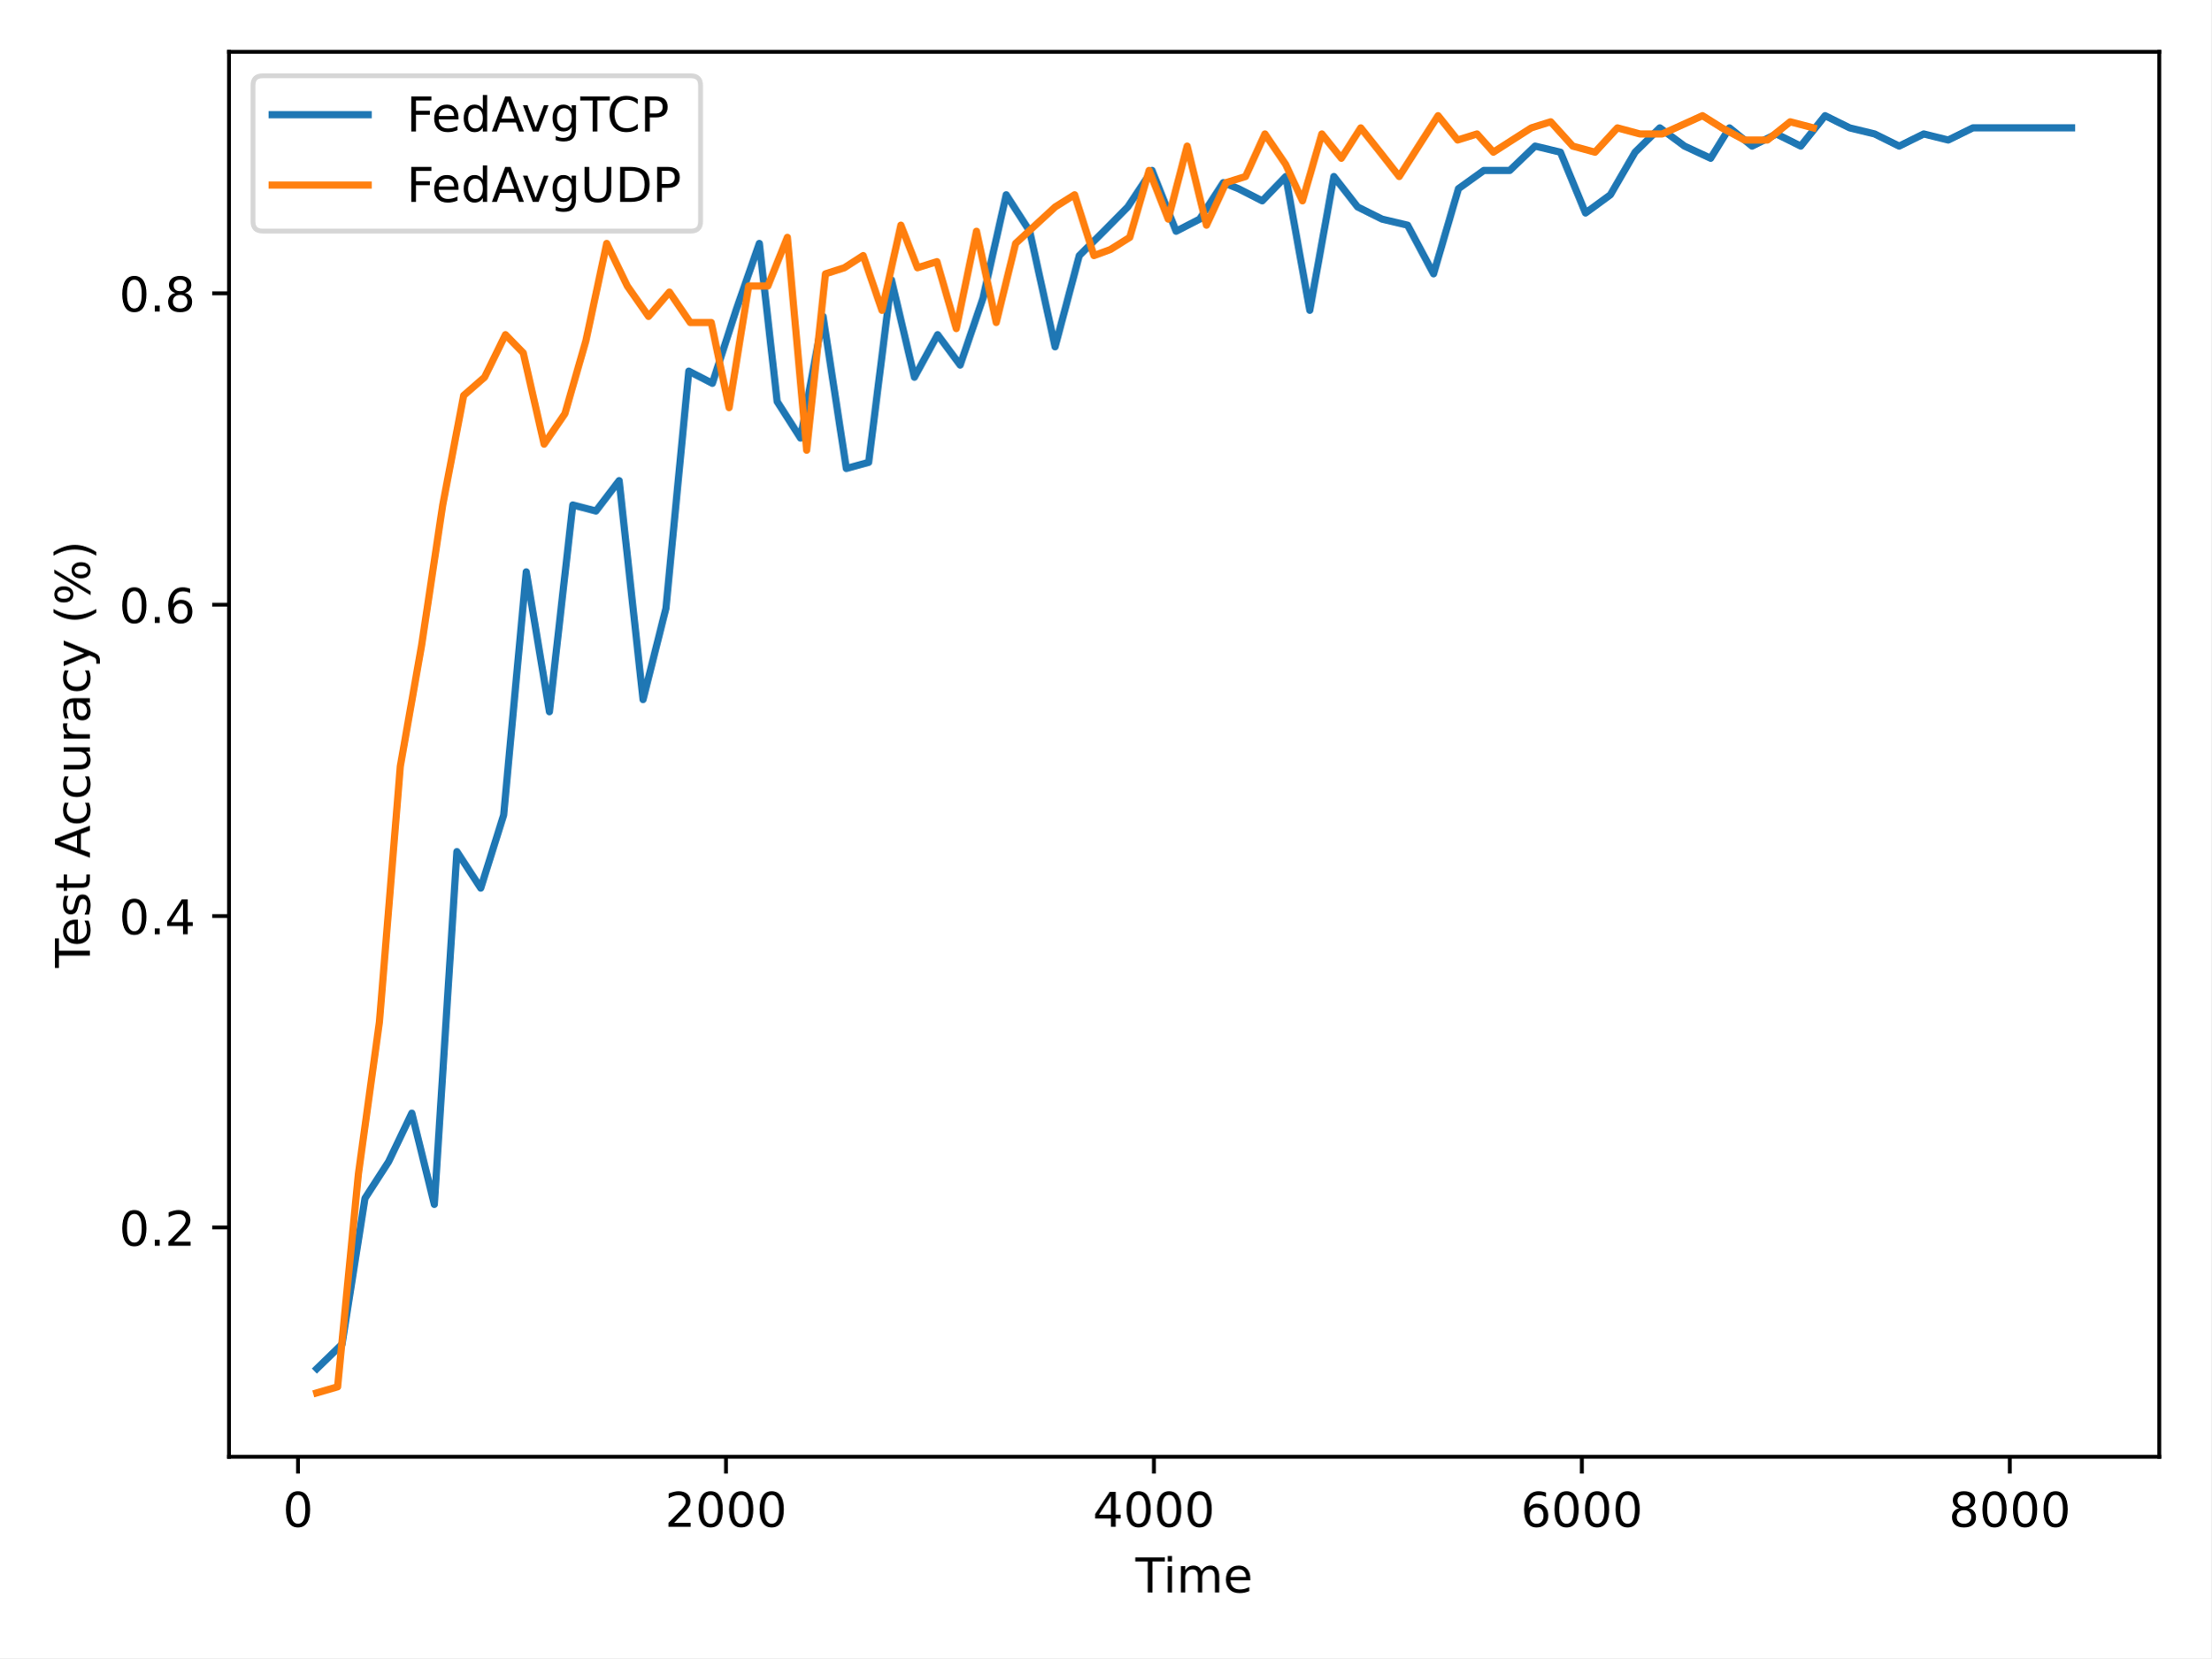
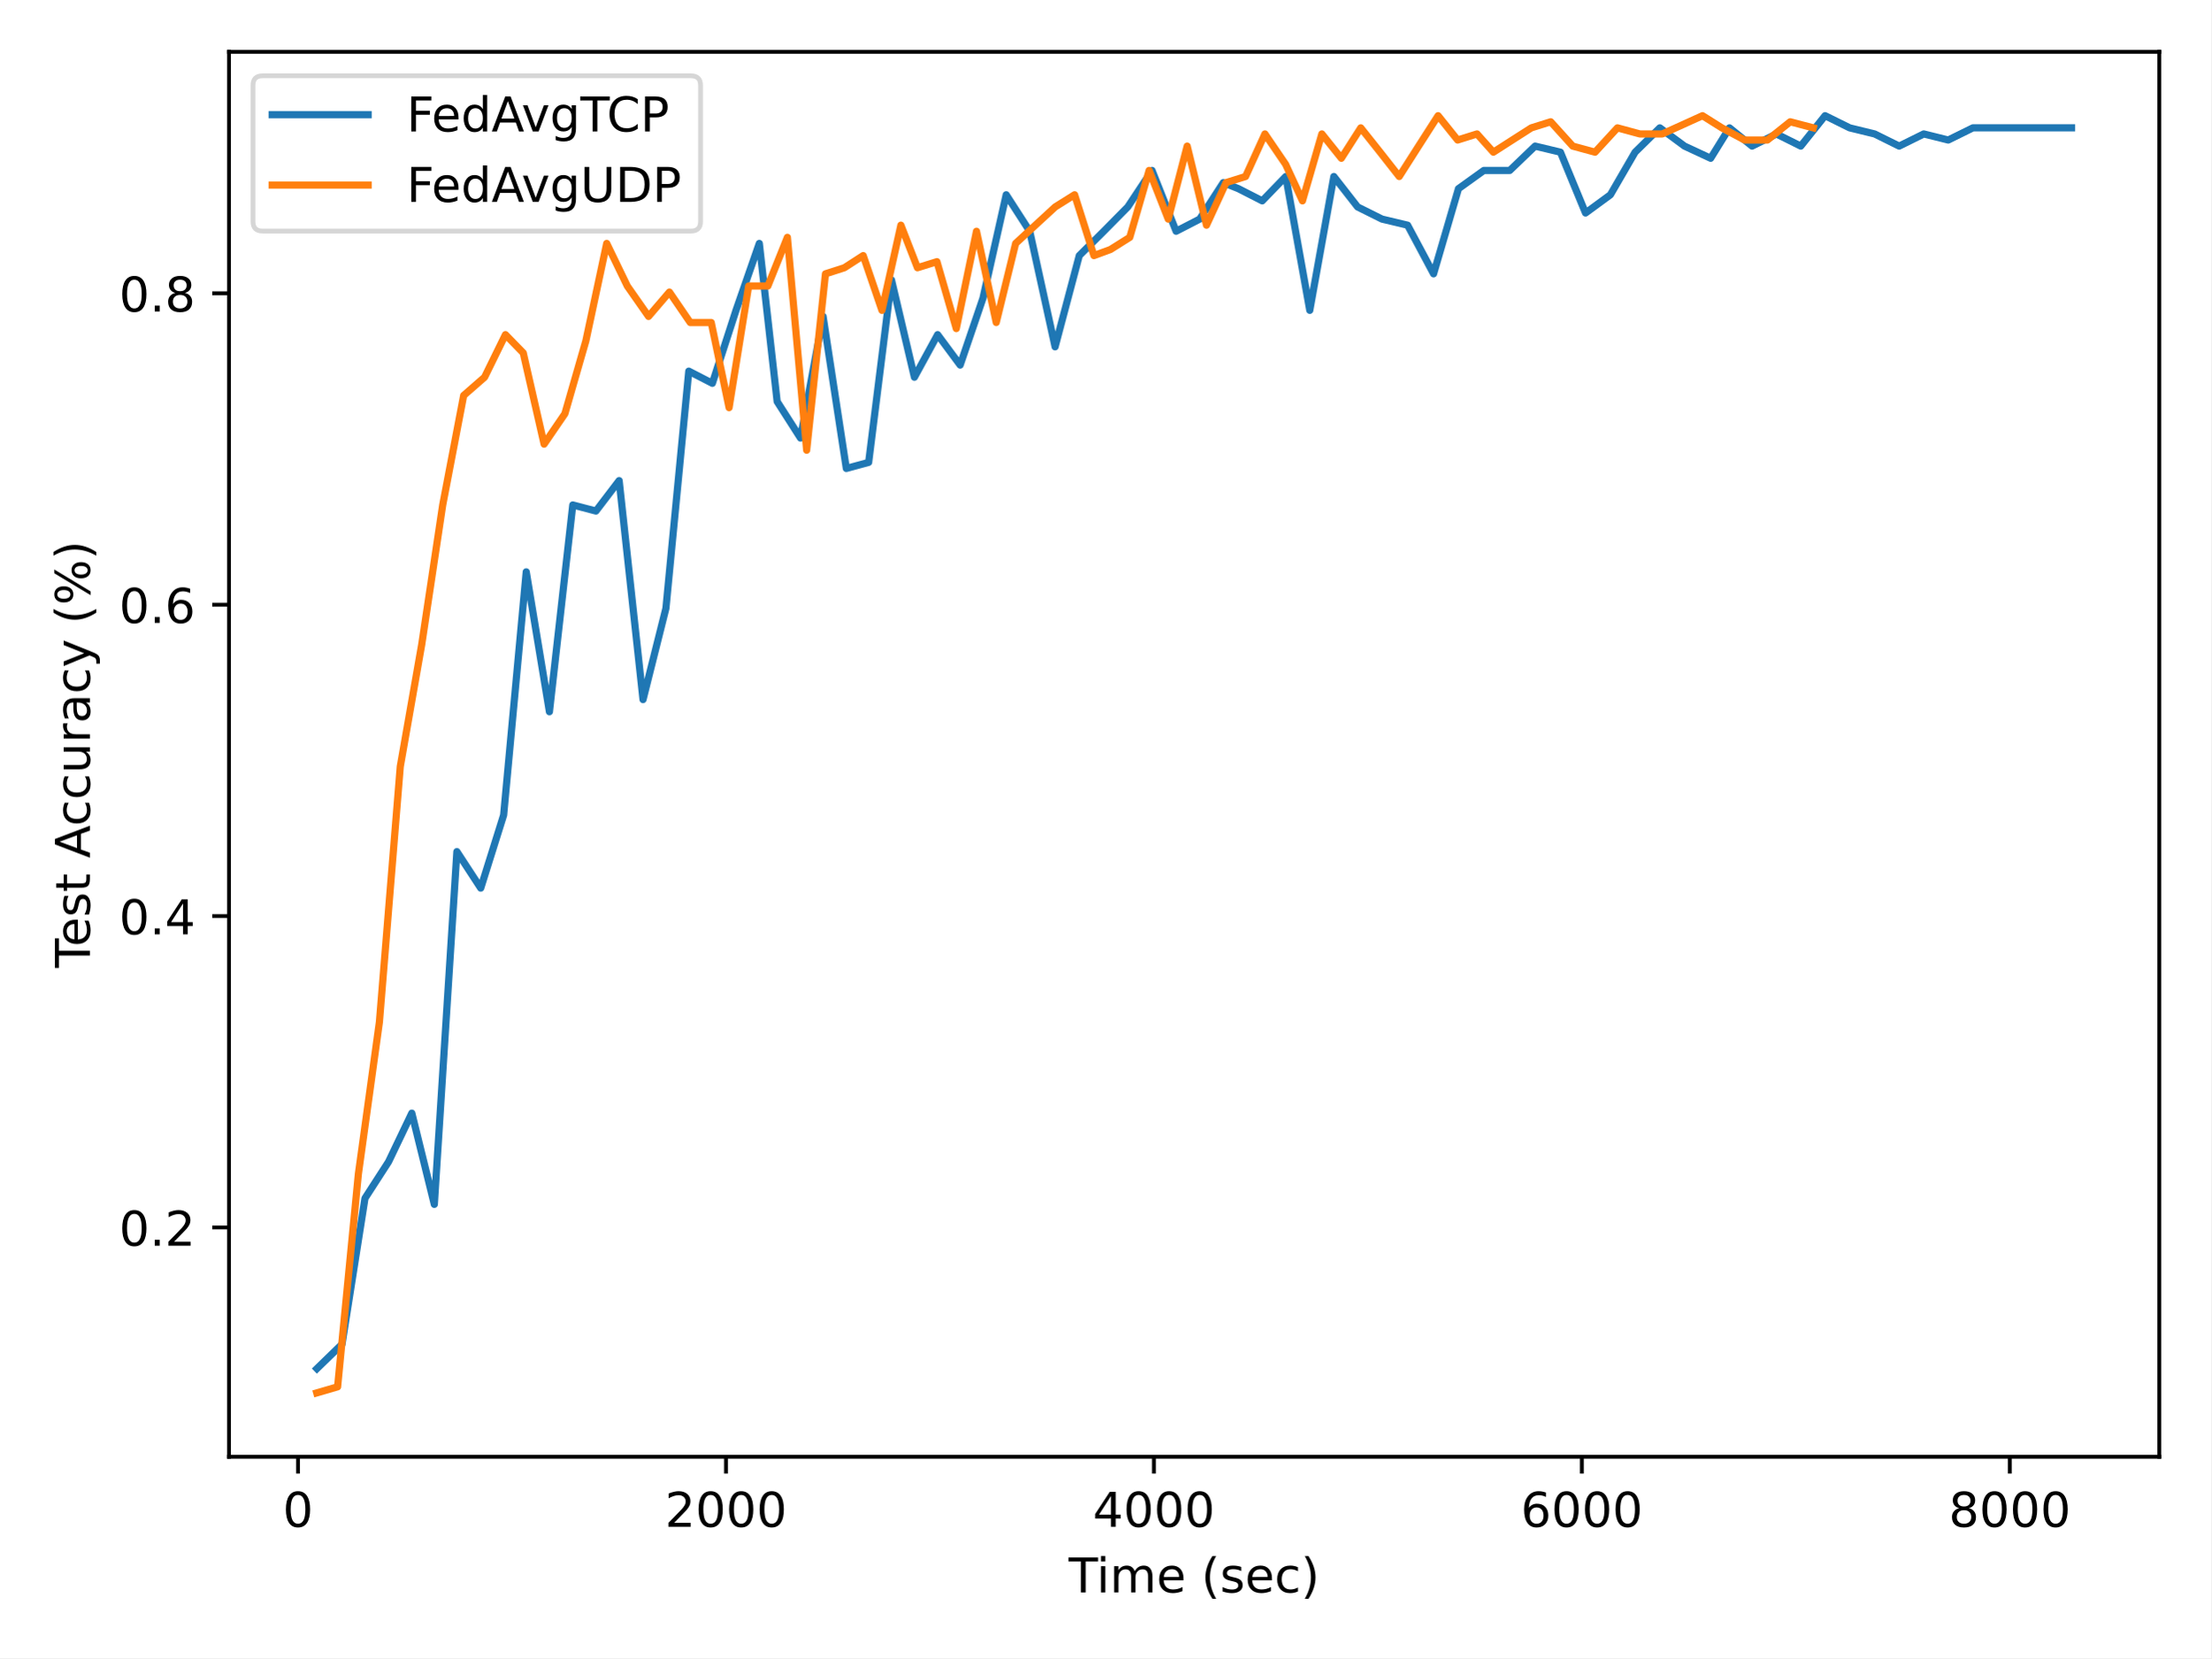
<svg xmlns="http://www.w3.org/2000/svg" xmlns:xlink="http://www.w3.org/1999/xlink" height="345.6pt" version="1.1" viewBox="0 0 460.8 345.6" width="460.8pt">
  <defs>
    <style type="text/css">*{stroke-linecap:butt;stroke-linejoin:round;}</style>
  </defs>
  <g id="figure_1">
    <g id="patch_1">
      <path d="M 0 345.6  L 460.8 345.6  L 460.8 0  L 0 0  z " style="fill:#ffffff;" />
    </g>
    <g id="axes_1">
      <g id="patch_2">
        <path d="M 47.72 303.64  L 450 303.64  L 450 10.8  L 47.72 10.8  z " style="fill:#ffffff;" />
      </g>
      <g id="matplotlib.axis_1">
        <g id="xtick_1">
          <g id="line2d_1">
            <defs>
-               <path d="M 0 0  L 0 3.5  " id="maa0f796772" style="stroke:#000000;stroke-width:0.8;" />
-             </defs>
-             <g>
-               <use style="stroke:#000000;stroke-width:0.8;" x="62.102" xlink:href="#maa0f796772" y="303.64" />
+               <path d="M 0 0  L 0 3.5  " id="m6c6b232f3c" style="stroke:#000000;stroke-width:0.8;" />
+             </defs>
+             <g>
+               <use style="stroke:#000000;stroke-width:0.8;" x="62.102" xlink:href="#m6c6b232f3c" y="303.64" />
            </g>
          </g>
          <g id="text_1">
            <g transform="translate(58.92083 318.2384)scale(0.1 -0.1)">
              <defs>
                <path d="M 31.781 66.406  Q 24.172 66.406 20.328 58.906  Q 16.5 51.422 16.5 36.375  Q 16.5 21.391 20.328 13.891  Q 24.172 6.391 31.781 6.391  Q 39.453 6.391 43.281 13.891  Q 47.125 21.391 47.125 36.375  Q 47.125 51.422 43.281 58.906  Q 39.453 66.406 31.781 66.406  z M 31.781 74.219  Q 44.047 74.219 50.516 64.516  Q 56.984 54.828 56.984 36.375  Q 56.984 17.969 50.516 8.266  Q 44.047 -1.422 31.781 -1.422  Q 19.531 -1.422 13.062 8.266  Q 6.594 17.969 6.594 36.375  Q 6.594 54.828 13.062 64.516  Q 19.531 74.219 31.781 74.219  z " id="DejaVuSans-48" />
              </defs>
              <use xlink:href="#DejaVuSans-48" />
            </g>
          </g>
        </g>
        <g id="xtick_2">
          <g id="line2d_2">
            <g>
-               <use style="stroke:#000000;stroke-width:0.8;" x="151.29" xlink:href="#maa0f796772" y="303.64" />
+               <use style="stroke:#000000;stroke-width:0.8;" x="151.29" xlink:href="#m6c6b232f3c" y="303.64" />
            </g>
          </g>
          <g id="text_2">
            <g transform="translate(138.5645 318.2384)scale(0.1 -0.1)">
              <defs>
                <path d="M 19.188 8.297  L 53.609 8.297  L 53.609 0  L 7.328 0  L 7.328 8.297  Q 12.938 14.109 22.625 23.891  Q 32.328 33.688 34.812 36.531  Q 39.547 41.844 41.422 45.531  Q 43.312 49.219 43.312 52.781  Q 43.312 58.594 39.234 62.25  Q 35.156 65.922 28.609 65.922  Q 23.969 65.922 18.812 64.312  Q 13.672 62.703 7.812 59.422  L 7.812 69.391  Q 13.766 71.781 18.938 73  Q 24.125 74.219 28.422 74.219  Q 39.75 74.219 46.484 68.547  Q 53.219 62.891 53.219 53.422  Q 53.219 48.922 51.531 44.891  Q 49.859 40.875 45.406 35.406  Q 44.188 33.984 37.641 27.219  Q 31.109 20.453 19.188 8.297  z " id="DejaVuSans-50" />
              </defs>
              <use xlink:href="#DejaVuSans-50" />
              <use x="63.623" xlink:href="#DejaVuSans-48" />
              <use x="127.246" xlink:href="#DejaVuSans-48" />
              <use x="190.869" xlink:href="#DejaVuSans-48" />
            </g>
          </g>
        </g>
        <g id="xtick_3">
          <g id="line2d_3">
            <g>
-               <use style="stroke:#000000;stroke-width:0.8;" x="240.477" xlink:href="#maa0f796772" y="303.64" />
+               <use style="stroke:#000000;stroke-width:0.8;" x="240.477" xlink:href="#m6c6b232f3c" y="303.64" />
            </g>
          </g>
          <g id="text_3">
            <g transform="translate(227.7519 318.2384)scale(0.1 -0.1)">
              <defs>
                <path d="M 37.797 64.312  L 12.891 25.391  L 37.797 25.391  z M 35.203 72.906  L 47.609 72.906  L 47.609 25.391  L 58.016 25.391  L 58.016 17.188  L 47.609 17.188  L 47.609 0  L 37.797 0  L 37.797 17.188  L 4.891 17.188  L 4.891 26.703  z " id="DejaVuSans-52" />
              </defs>
              <use xlink:href="#DejaVuSans-52" />
              <use x="63.623" xlink:href="#DejaVuSans-48" />
              <use x="127.246" xlink:href="#DejaVuSans-48" />
              <use x="190.869" xlink:href="#DejaVuSans-48" />
            </g>
          </g>
        </g>
        <g id="xtick_4">
          <g id="line2d_4">
            <g>
-               <use style="stroke:#000000;stroke-width:0.8;" x="329.664" xlink:href="#maa0f796772" y="303.64" />
+               <use style="stroke:#000000;stroke-width:0.8;" x="329.664" xlink:href="#m6c6b232f3c" y="303.64" />
            </g>
          </g>
          <g id="text_4">
            <g transform="translate(316.9394 318.2384)scale(0.1 -0.1)">
              <defs>
                <path d="M 33.016 40.375  Q 26.375 40.375 22.484 35.828  Q 18.609 31.297 18.609 23.391  Q 18.609 15.531 22.484 10.953  Q 26.375 6.391 33.016 6.391  Q 39.656 6.391 43.531 10.953  Q 47.406 15.531 47.406 23.391  Q 47.406 31.297 43.531 35.828  Q 39.656 40.375 33.016 40.375  z M 52.594 71.297  L 52.594 62.312  Q 48.875 64.062 45.094 64.984  Q 41.312 65.922 37.594 65.922  Q 27.828 65.922 22.672 59.328  Q 17.531 52.734 16.797 39.406  Q 19.672 43.656 24.016 45.922  Q 28.375 48.188 33.594 48.188  Q 44.578 48.188 50.953 41.516  Q 57.328 34.859 57.328 23.391  Q 57.328 12.156 50.688 5.359  Q 44.047 -1.422 33.016 -1.422  Q 20.359 -1.422 13.672 8.266  Q 6.984 17.969 6.984 36.375  Q 6.984 53.656 15.188 63.938  Q 23.391 74.219 37.203 74.219  Q 40.922 74.219 44.703 73.484  Q 48.484 72.75 52.594 71.297  z " id="DejaVuSans-54" />
              </defs>
              <use xlink:href="#DejaVuSans-54" />
              <use x="63.623" xlink:href="#DejaVuSans-48" />
              <use x="127.246" xlink:href="#DejaVuSans-48" />
              <use x="190.869" xlink:href="#DejaVuSans-48" />
            </g>
          </g>
        </g>
        <g id="xtick_5">
          <g id="line2d_5">
            <g>
-               <use style="stroke:#000000;stroke-width:0.8;" x="418.852" xlink:href="#maa0f796772" y="303.64" />
+               <use style="stroke:#000000;stroke-width:0.8;" x="418.852" xlink:href="#m6c6b232f3c" y="303.64" />
            </g>
          </g>
          <g id="text_5">
            <g transform="translate(406.1268 318.2384)scale(0.1 -0.1)">
              <defs>
                <path d="M 31.781 34.625  Q 24.75 34.625 20.719 30.859  Q 16.703 27.094 16.703 20.516  Q 16.703 13.922 20.719 10.156  Q 24.75 6.391 31.781 6.391  Q 38.812 6.391 42.859 10.172  Q 46.922 13.969 46.922 20.516  Q 46.922 27.094 42.891 30.859  Q 38.875 34.625 31.781 34.625  z M 21.922 38.812  Q 15.578 40.375 12.031 44.719  Q 8.5 49.078 8.5 55.328  Q 8.5 64.062 14.719 69.141  Q 20.953 74.219 31.781 74.219  Q 42.672 74.219 48.875 69.141  Q 55.078 64.062 55.078 55.328  Q 55.078 49.078 51.531 44.719  Q 48 40.375 41.703 38.812  Q 48.828 37.156 52.797 32.312  Q 56.781 27.484 56.781 20.516  Q 56.781 9.906 50.312 4.234  Q 43.844 -1.422 31.781 -1.422  Q 19.734 -1.422 13.25 4.234  Q 6.781 9.906 6.781 20.516  Q 6.781 27.484 10.781 32.312  Q 14.797 37.156 21.922 38.812  z M 18.312 54.391  Q 18.312 48.734 21.844 45.562  Q 25.391 42.391 31.781 42.391  Q 38.141 42.391 41.719 45.562  Q 45.312 48.734 45.312 54.391  Q 45.312 60.062 41.719 63.234  Q 38.141 66.406 31.781 66.406  Q 25.391 66.406 21.844 63.234  Q 18.312 60.062 18.312 54.391  z " id="DejaVuSans-56" />
              </defs>
              <use xlink:href="#DejaVuSans-56" />
              <use x="63.623" xlink:href="#DejaVuSans-48" />
              <use x="127.246" xlink:href="#DejaVuSans-48" />
              <use x="190.869" xlink:href="#DejaVuSans-48" />
            </g>
          </g>
        </g>
        <g id="text_6">
-           <g transform="translate(236.6264 331.9166)scale(0.1 -0.1)">
+           <g transform="translate(222.7053 331.9166)scale(0.1 -0.1)">
            <defs>
              <path d="M -0.297 72.906  L 61.375 72.906  L 61.375 64.594  L 35.5 64.594  L 35.5 0  L 25.594 0  L 25.594 64.594  L -0.297 64.594  z " id="DejaVuSans-84" />
              <path d="M 9.422 54.688  L 18.406 54.688  L 18.406 0  L 9.422 0  z M 9.422 75.984  L 18.406 75.984  L 18.406 64.594  L 9.422 64.594  z " id="DejaVuSans-105" />
              <path d="M 52 44.188  Q 55.375 50.25 60.062 53.125  Q 64.75 56 71.094 56  Q 79.641 56 84.281 50.016  Q 88.922 44.047 88.922 33.016  L 88.922 0  L 79.891 0  L 79.891 32.719  Q 79.891 40.578 77.094 44.375  Q 74.312 48.188 68.609 48.188  Q 61.625 48.188 57.562 43.547  Q 53.516 38.922 53.516 30.906  L 53.516 0  L 44.484 0  L 44.484 32.719  Q 44.484 40.625 41.703 44.406  Q 38.922 48.188 33.109 48.188  Q 26.219 48.188 22.156 43.531  Q 18.109 38.875 18.109 30.906  L 18.109 0  L 9.078 0  L 9.078 54.688  L 18.109 54.688  L 18.109 46.188  Q 21.188 51.219 25.484 53.609  Q 29.781 56 35.688 56  Q 41.656 56 45.828 52.969  Q 50 49.953 52 44.188  z " id="DejaVuSans-109" />
              <path d="M 56.203 29.594  L 56.203 25.203  L 14.891 25.203  Q 15.484 15.922 20.484 11.062  Q 25.484 6.203 34.422 6.203  Q 39.594 6.203 44.453 7.469  Q 49.312 8.734 54.109 11.281  L 54.109 2.781  Q 49.266 0.734 44.188 -0.344  Q 39.109 -1.422 33.891 -1.422  Q 20.797 -1.422 13.156 6.188  Q 5.516 13.812 5.516 26.812  Q 5.516 40.234 12.766 48.109  Q 20.016 56 32.328 56  Q 43.359 56 49.781 48.891  Q 56.203 41.797 56.203 29.594  z M 47.219 32.234  Q 47.125 39.594 43.094 43.984  Q 39.062 48.391 32.422 48.391  Q 24.906 48.391 20.391 44.141  Q 15.875 39.891 15.188 32.172  z " id="DejaVuSans-101" />
+               <path id="DejaVuSans-32" />
+               <path d="M 31 75.875  Q 24.469 64.656 21.281 53.656  Q 18.109 42.672 18.109 31.391  Q 18.109 20.125 21.312 9.062  Q 24.516 -2 31 -13.188  L 23.188 -13.188  Q 15.875 -1.703 12.234 9.375  Q 8.594 20.453 8.594 31.391  Q 8.594 42.281 12.203 53.312  Q 15.828 64.359 23.188 75.875  z " id="DejaVuSans-40" />
+               <path d="M 44.281 53.078  L 44.281 44.578  Q 40.484 46.531 36.375 47.5  Q 32.281 48.484 27.875 48.484  Q 21.188 48.484 17.844 46.438  Q 14.5 44.391 14.5 40.281  Q 14.5 37.156 16.891 35.375  Q 19.281 33.594 26.516 31.984  L 29.594 31.297  Q 39.156 29.25 43.188 25.516  Q 47.219 21.781 47.219 15.094  Q 47.219 7.469 41.188 3.016  Q 35.156 -1.422 24.609 -1.422  Q 20.219 -1.422 15.453 -0.562  Q 10.688 0.297 5.422 2  L 5.422 11.281  Q 10.406 8.688 15.234 7.391  Q 20.062 6.109 24.812 6.109  Q 31.156 6.109 34.562 8.281  Q 37.984 10.453 37.984 14.406  Q 37.984 18.062 35.516 20.016  Q 33.062 21.969 24.703 23.781  L 21.578 24.516  Q 13.234 26.266 9.516 29.906  Q 5.812 33.547 5.812 39.891  Q 5.812 47.609 11.281 51.797  Q 16.75 56 26.812 56  Q 31.781 56 36.172 55.266  Q 40.578 54.547 44.281 53.078  z " id="DejaVuSans-115" />
+               <path d="M 48.781 52.594  L 48.781 44.188  Q 44.969 46.297 41.141 47.344  Q 37.312 48.391 33.406 48.391  Q 24.656 48.391 19.812 42.844  Q 14.984 37.312 14.984 27.297  Q 14.984 17.281 19.812 11.734  Q 24.656 6.203 33.406 6.203  Q 37.312 6.203 41.141 7.25  Q 44.969 8.297 48.781 10.406  L 48.781 2.094  Q 45.016 0.344 40.984 -0.531  Q 36.969 -1.422 32.422 -1.422  Q 20.062 -1.422 12.781 6.344  Q 5.516 14.109 5.516 27.297  Q 5.516 40.672 12.859 48.328  Q 20.219 56 33.016 56  Q 37.156 56 41.109 55.141  Q 45.062 54.297 48.781 52.594  z " id="DejaVuSans-99" />
+               <path d="M 8.016 75.875  L 15.828 75.875  Q 23.141 64.359 26.781 53.312  Q 30.422 42.281 30.422 31.391  Q 30.422 20.453 26.781 9.375  Q 23.141 -1.703 15.828 -13.188  L 8.016 -13.188  Q 14.5 -2 17.703 9.062  Q 20.906 20.125 20.906 31.391  Q 20.906 42.672 17.703 53.656  Q 14.5 64.656 8.016 75.875  z " id="DejaVuSans-41" />
            </defs>
            <use xlink:href="#DejaVuSans-84" />
            <use x="57.959" xlink:href="#DejaVuSans-105" />
            <use x="85.742" xlink:href="#DejaVuSans-109" />
            <use x="183.154" xlink:href="#DejaVuSans-101" />
+             <use x="244.678" xlink:href="#DejaVuSans-32" />
+             <use x="276.465" xlink:href="#DejaVuSans-40" />
+             <use x="315.479" xlink:href="#DejaVuSans-115" />
+             <use x="367.578" xlink:href="#DejaVuSans-101" />
+             <use x="429.102" xlink:href="#DejaVuSans-99" />
+             <use x="484.082" xlink:href="#DejaVuSans-41" />
          </g>
        </g>
      </g>
      <g id="matplotlib.axis_2">
        <g id="ytick_1">
          <g id="line2d_6">
            <defs>
-               <path d="M 0 0  L -3.5 0  " id="m78fd7fa40b" style="stroke:#000000;stroke-width:0.8;" />
-             </defs>
-             <g>
-               <use style="stroke:#000000;stroke-width:0.8;" x="47.72" xlink:href="#m78fd7fa40b" y="255.847" />
+               <path d="M 0 0  L -3.5 0  " id="m2958ddaefe" style="stroke:#000000;stroke-width:0.8;" />
+             </defs>
+             <g>
+               <use style="stroke:#000000;stroke-width:0.8;" x="47.72" xlink:href="#m2958ddaefe" y="255.847" />
            </g>
          </g>
          <g id="text_7">
            <g transform="translate(24.81687 259.6467)scale(0.1 -0.1)">
              <defs>
                <path d="M 10.688 12.406  L 21 12.406  L 21 0  L 10.688 0  z " id="DejaVuSans-46" />
              </defs>
              <use xlink:href="#DejaVuSans-48" />
              <use x="63.623" xlink:href="#DejaVuSans-46" />
              <use x="95.41" xlink:href="#DejaVuSans-50" />
            </g>
          </g>
        </g>
        <g id="ytick_2">
          <g id="line2d_7">
            <g>
-               <use style="stroke:#000000;stroke-width:0.8;" x="47.72" xlink:href="#m78fd7fa40b" y="190.941" />
+               <use style="stroke:#000000;stroke-width:0.8;" x="47.72" xlink:href="#m2958ddaefe" y="190.941" />
            </g>
          </g>
          <g id="text_8">
            <g transform="translate(24.81687 194.7402)scale(0.1 -0.1)">
              <use xlink:href="#DejaVuSans-48" />
              <use x="63.623" xlink:href="#DejaVuSans-46" />
              <use x="95.41" xlink:href="#DejaVuSans-52" />
            </g>
          </g>
        </g>
        <g id="ytick_3">
          <g id="line2d_8">
            <g>
-               <use style="stroke:#000000;stroke-width:0.8;" x="47.72" xlink:href="#m78fd7fa40b" y="126.034" />
+               <use style="stroke:#000000;stroke-width:0.8;" x="47.72" xlink:href="#m2958ddaefe" y="126.034" />
            </g>
          </g>
          <g id="text_9">
            <g transform="translate(24.81687 129.8337)scale(0.1 -0.1)">
              <use xlink:href="#DejaVuSans-48" />
              <use x="63.623" xlink:href="#DejaVuSans-46" />
              <use x="95.41" xlink:href="#DejaVuSans-54" />
            </g>
          </g>
        </g>
        <g id="ytick_4">
          <g id="line2d_9">
            <g>
-               <use style="stroke:#000000;stroke-width:0.8;" x="47.72" xlink:href="#m78fd7fa40b" y="61.128" />
+               <use style="stroke:#000000;stroke-width:0.8;" x="47.72" xlink:href="#m2958ddaefe" y="61.128" />
            </g>
          </g>
          <g id="text_10">
            <g transform="translate(24.81687 64.92713)scale(0.1 -0.1)">
              <use xlink:href="#DejaVuSans-48" />
              <use x="63.623" xlink:href="#DejaVuSans-46" />
              <use x="95.41" xlink:href="#DejaVuSans-56" />
            </g>
          </g>
        </g>
        <g id="text_11">
          <g transform="translate(18.73719 201.7239)rotate(-90)scale(0.1 -0.1)">
            <defs>
-               <path d="M 44.281 53.078  L 44.281 44.578  Q 40.484 46.531 36.375 47.5  Q 32.281 48.484 27.875 48.484  Q 21.188 48.484 17.844 46.438  Q 14.5 44.391 14.5 40.281  Q 14.5 37.156 16.891 35.375  Q 19.281 33.594 26.516 31.984  L 29.594 31.297  Q 39.156 29.25 43.188 25.516  Q 47.219 21.781 47.219 15.094  Q 47.219 7.469 41.188 3.016  Q 35.156 -1.422 24.609 -1.422  Q 20.219 -1.422 15.453 -0.562  Q 10.688 0.297 5.422 2  L 5.422 11.281  Q 10.406 8.688 15.234 7.391  Q 20.062 6.109 24.812 6.109  Q 31.156 6.109 34.562 8.281  Q 37.984 10.453 37.984 14.406  Q 37.984 18.062 35.516 20.016  Q 33.062 21.969 24.703 23.781  L 21.578 24.516  Q 13.234 26.266 9.516 29.906  Q 5.812 33.547 5.812 39.891  Q 5.812 47.609 11.281 51.797  Q 16.75 56 26.812 56  Q 31.781 56 36.172 55.266  Q 40.578 54.547 44.281 53.078  z " id="DejaVuSans-115" />
              <path d="M 18.312 70.219  L 18.312 54.688  L 36.812 54.688  L 36.812 47.703  L 18.312 47.703  L 18.312 18.016  Q 18.312 11.328 20.141 9.422  Q 21.969 7.516 27.594 7.516  L 36.812 7.516  L 36.812 0  L 27.594 0  Q 17.188 0 13.234 3.875  Q 9.281 7.766 9.281 18.016  L 9.281 47.703  L 2.688 47.703  L 2.688 54.688  L 9.281 54.688  L 9.281 70.219  z " id="DejaVuSans-116" />
-               <path id="DejaVuSans-32" />
              <path d="M 34.188 63.188  L 20.797 26.906  L 47.609 26.906  z M 28.609 72.906  L 39.797 72.906  L 67.578 0  L 57.328 0  L 50.688 18.703  L 17.828 18.703  L 11.188 0  L 0.781 0  z " id="DejaVuSans-65" />
-               <path d="M 48.781 52.594  L 48.781 44.188  Q 44.969 46.297 41.141 47.344  Q 37.312 48.391 33.406 48.391  Q 24.656 48.391 19.812 42.844  Q 14.984 37.312 14.984 27.297  Q 14.984 17.281 19.812 11.734  Q 24.656 6.203 33.406 6.203  Q 37.312 6.203 41.141 7.25  Q 44.969 8.297 48.781 10.406  L 48.781 2.094  Q 45.016 0.344 40.984 -0.531  Q 36.969 -1.422 32.422 -1.422  Q 20.062 -1.422 12.781 6.344  Q 5.516 14.109 5.516 27.297  Q 5.516 40.672 12.859 48.328  Q 20.219 56 33.016 56  Q 37.156 56 41.109 55.141  Q 45.062 54.297 48.781 52.594  z " id="DejaVuSans-99" />
              <path d="M 8.5 21.578  L 8.5 54.688  L 17.484 54.688  L 17.484 21.922  Q 17.484 14.156 20.5 10.266  Q 23.531 6.391 29.594 6.391  Q 36.859 6.391 41.078 11.031  Q 45.312 15.672 45.312 23.688  L 45.312 54.688  L 54.297 54.688  L 54.297 0  L 45.312 0  L 45.312 8.406  Q 42.047 3.422 37.719 1  Q 33.406 -1.422 27.688 -1.422  Q 18.266 -1.422 13.375 4.438  Q 8.5 10.297 8.5 21.578  z M 31.109 56  z " id="DejaVuSans-117" />
              <path d="M 41.109 46.297  Q 39.594 47.172 37.812 47.578  Q 36.031 48 33.891 48  Q 26.266 48 22.188 43.047  Q 18.109 38.094 18.109 28.812  L 18.109 0  L 9.078 0  L 9.078 54.688  L 18.109 54.688  L 18.109 46.188  Q 20.953 51.172 25.484 53.578  Q 30.031 56 36.531 56  Q 37.453 56 38.578 55.875  Q 39.703 55.766 41.062 55.516  z " id="DejaVuSans-114" />
              <path d="M 34.281 27.484  Q 23.391 27.484 19.188 25  Q 14.984 22.516 14.984 16.5  Q 14.984 11.719 18.141 8.906  Q 21.297 6.109 26.703 6.109  Q 34.188 6.109 38.703 11.406  Q 43.219 16.703 43.219 25.484  L 43.219 27.484  z M 52.203 31.203  L 52.203 0  L 43.219 0  L 43.219 8.297  Q 40.141 3.328 35.547 0.953  Q 30.953 -1.422 24.312 -1.422  Q 15.922 -1.422 10.953 3.297  Q 6 8.016 6 15.922  Q 6 25.141 12.172 29.828  Q 18.359 34.516 30.609 34.516  L 43.219 34.516  L 43.219 35.406  Q 43.219 41.609 39.141 45  Q 35.062 48.391 27.688 48.391  Q 23 48.391 18.547 47.266  Q 14.109 46.141 10.016 43.891  L 10.016 52.203  Q 14.938 54.109 19.578 55.047  Q 24.219 56 28.609 56  Q 40.484 56 46.344 49.844  Q 52.203 43.703 52.203 31.203  z " id="DejaVuSans-97" />
              <path d="M 32.172 -5.078  Q 28.375 -14.844 24.75 -17.812  Q 21.141 -20.797 15.094 -20.797  L 7.906 -20.797  L 7.906 -13.281  L 13.188 -13.281  Q 16.891 -13.281 18.938 -11.516  Q 21 -9.766 23.484 -3.219  L 25.094 0.875  L 2.984 54.688  L 12.5 54.688  L 29.594 11.922  L 46.688 54.688  L 56.203 54.688  z " id="DejaVuSans-121" />
-               <path d="M 31 75.875  Q 24.469 64.656 21.281 53.656  Q 18.109 42.672 18.109 31.391  Q 18.109 20.125 21.312 9.062  Q 24.516 -2 31 -13.188  L 23.188 -13.188  Q 15.875 -1.703 12.234 9.375  Q 8.594 20.453 8.594 31.391  Q 8.594 42.281 12.203 53.312  Q 15.828 64.359 23.188 75.875  z " id="DejaVuSans-40" />
              <path d="M 72.703 32.078  Q 68.453 32.078 66.031 28.469  Q 63.625 24.859 63.625 18.406  Q 63.625 12.062 66.031 8.422  Q 68.453 4.781 72.703 4.781  Q 76.859 4.781 79.266 8.422  Q 81.688 12.062 81.688 18.406  Q 81.688 24.812 79.266 28.438  Q 76.859 32.078 72.703 32.078  z M 72.703 38.281  Q 80.422 38.281 84.953 32.906  Q 89.5 27.547 89.5 18.406  Q 89.5 9.281 84.938 3.922  Q 80.375 -1.422 72.703 -1.422  Q 64.891 -1.422 60.344 3.922  Q 55.812 9.281 55.812 18.406  Q 55.812 27.594 60.375 32.938  Q 64.938 38.281 72.703 38.281  z M 22.312 68.016  Q 18.109 68.016 15.688 64.375  Q 13.281 60.75 13.281 54.391  Q 13.281 47.953 15.672 44.328  Q 18.062 40.719 22.312 40.719  Q 26.562 40.719 28.969 44.328  Q 31.391 47.953 31.391 54.391  Q 31.391 60.688 28.953 64.344  Q 26.516 68.016 22.312 68.016  z M 66.406 74.219  L 74.219 74.219  L 28.609 -1.422  L 20.797 -1.422  z M 22.312 74.219  Q 30.031 74.219 34.609 68.875  Q 39.203 63.531 39.203 54.391  Q 39.203 45.172 34.641 39.844  Q 30.078 34.516 22.312 34.516  Q 14.547 34.516 10.031 39.859  Q 5.516 45.219 5.516 54.391  Q 5.516 63.484 10.047 68.844  Q 14.594 74.219 22.312 74.219  z " id="DejaVuSans-37" />
-               <path d="M 8.016 75.875  L 15.828 75.875  Q 23.141 64.359 26.781 53.312  Q 30.422 42.281 30.422 31.391  Q 30.422 20.453 26.781 9.375  Q 23.141 -1.703 15.828 -13.188  L 8.016 -13.188  Q 14.5 -2 17.703 9.062  Q 20.906 20.125 20.906 31.391  Q 20.906 42.672 17.703 53.656  Q 14.5 64.656 8.016 75.875  z " id="DejaVuSans-41" />
            </defs>
            <use xlink:href="#DejaVuSans-84" />
            <use x="44.084" xlink:href="#DejaVuSans-101" />
            <use x="105.607" xlink:href="#DejaVuSans-115" />
            <use x="157.707" xlink:href="#DejaVuSans-116" />
            <use x="196.916" xlink:href="#DejaVuSans-32" />
            <use x="228.703" xlink:href="#DejaVuSans-65" />
            <use x="295.361" xlink:href="#DejaVuSans-99" />
            <use x="350.342" xlink:href="#DejaVuSans-99" />
            <use x="405.322" xlink:href="#DejaVuSans-117" />
            <use x="468.701" xlink:href="#DejaVuSans-114" />
            <use x="509.814" xlink:href="#DejaVuSans-97" />
            <use x="571.094" xlink:href="#DejaVuSans-99" />
            <use x="626.074" xlink:href="#DejaVuSans-121" />
            <use x="685.254" xlink:href="#DejaVuSans-32" />
            <use x="717.041" xlink:href="#DejaVuSans-40" />
            <use x="756.055" xlink:href="#DejaVuSans-37" />
            <use x="851.074" xlink:href="#DejaVuSans-41" />
          </g>
        </g>
      </g>
      <g id="line2d_10">
-         <path clip-path="url(#p582d904791)" d="M 66.046 285.258  L 71.266 280.187  L 76.058 249.763  L 80.968 242.156  L 85.818 232.015  L 90.51 251.03  L 95.214 177.503  L 100.181 185.11  L 104.953 169.897  L 109.666 119.189  L 114.498 148.346  L 119.366 105.244  L 124.194 106.512  L 129.026 100.173  L 134.006 145.811  L 138.776 126.795  L 143.541 77.355  L 148.456 79.89  L 153.384 64.677  L 158.238 50.733  L 161.959 83.693  L 166.822 91.299  L 171.526 65.945  L 176.371 97.638  L 181.027 96.37  L 185.784 58.339  L 190.564 78.622  L 195.403 69.748  L 200.099 76.087  L 204.852 62.142  L 209.692 40.591  L 214.596 48.197  L 219.882 72.284  L 224.924 53.268  L 230.031 48.197  L 235.037 43.126  L 240.084 35.52  L 245.105 48.197  L 250.019 45.662  L 254.948 38.056  L 258.092 39.323  L 263.055 41.859  L 267.961 36.788  L 272.962 64.677  L 277.978 36.788  L 282.926 43.126  L 288.016 45.662  L 293.351 46.93  L 298.762 57.071  L 303.953 39.323  L 309.245 35.52  L 314.644 35.52  L 319.923 30.449  L 325.201 31.717  L 330.431 44.394  L 335.62 40.591  L 340.763 31.717  L 345.914 26.646  L 351.057 30.449  L 356.508 32.985  L 360.429 26.646  L 365.139 30.449  L 370.207 27.914  L 375.287 30.449  L 380.355 24.111  L 385.472 26.646  L 390.677 27.914  L 395.795 30.449  L 400.917 27.914  L 406.017 29.182  L 411.162 26.646  L 416.321 26.646  L 421.473 26.646  L 426.592 26.646  L 431.715 26.646  " style="fill:none;stroke:#1f77b4;stroke-linecap:square;stroke-width:1.5;" />
+         <path clip-path="url(#pf175a8500e)" d="M 66.046 285.258  L 71.266 280.187  L 76.058 249.763  L 80.968 242.156  L 85.818 232.015  L 90.51 251.03  L 95.214 177.503  L 100.181 185.11  L 104.953 169.897  L 109.666 119.189  L 114.498 148.346  L 119.366 105.244  L 124.194 106.512  L 129.026 100.173  L 134.006 145.811  L 138.776 126.795  L 143.541 77.355  L 148.456 79.89  L 153.384 64.677  L 158.238 50.733  L 161.959 83.693  L 166.822 91.299  L 171.526 65.945  L 176.371 97.638  L 181.027 96.37  L 185.784 58.339  L 190.564 78.622  L 195.403 69.748  L 200.099 76.087  L 204.852 62.142  L 209.692 40.591  L 214.596 48.197  L 219.882 72.284  L 224.924 53.268  L 230.031 48.197  L 235.037 43.126  L 240.084 35.52  L 245.105 48.197  L 250.019 45.662  L 254.948 38.056  L 258.092 39.323  L 263.055 41.859  L 267.961 36.788  L 272.962 64.677  L 277.978 36.788  L 282.926 43.126  L 288.016 45.662  L 293.351 46.93  L 298.762 57.071  L 303.953 39.323  L 309.245 35.52  L 314.644 35.52  L 319.923 30.449  L 325.201 31.717  L 330.431 44.394  L 335.62 40.591  L 340.763 31.717  L 345.914 26.646  L 351.057 30.449  L 356.508 32.985  L 360.429 26.646  L 365.139 30.449  L 370.207 27.914  L 375.287 30.449  L 380.355 24.111  L 385.472 26.646  L 390.677 27.914  L 395.795 30.449  L 400.917 27.914  L 406.017 29.182  L 411.162 26.646  L 416.321 26.646  L 421.473 26.646  L 426.592 26.646  L 431.715 26.646  " style="fill:none;stroke:#1f77b4;stroke-linecap:square;stroke-width:1.5;" />
      </g>
      <g id="line2d_11">
-         <path clip-path="url(#p582d904791)" d="M 66.005 290.329  L 70.349 289.061  L 74.683 244.692  L 79.067 212.999  L 83.414 159.755  L 87.872 134.401  L 92.258 105.244  L 96.625 82.425  L 100.981 78.622  L 105.334 69.748  L 109.039 73.551  L 113.388 92.567  L 117.72 86.228  L 122.1 71.016  L 126.435 50.733  L 130.725 59.607  L 135.159 65.945  L 139.502 60.874  L 143.84 67.213  L 148.216 67.213  L 151.938 84.961  L 156.017 59.607  L 160.024 59.607  L 164.09 49.465  L 168.107 93.835  L 172.025 57.071  L 175.965 55.804  L 179.891 53.268  L 183.795 64.677  L 187.747 46.93  L 191.198 55.804  L 195.255 54.536  L 199.291 68.481  L 203.501 48.197  L 207.614 67.213  L 211.661 50.733  L 215.778 46.93  L 219.907 43.126  L 223.949 40.591  L 227.976 53.268  L 231.422 52  L 235.451 49.465  L 239.481 35.52  L 243.462 45.662  L 247.412 30.449  L 251.437 46.93  L 255.526 38.056  L 259.58 36.788  L 263.614 27.914  L 267.931 34.253  L 271.438 41.859  L 275.48 27.914  L 279.541 32.985  L 283.591 26.646  L 287.624 31.717  L 291.605 36.788  L 295.645 30.449  L 299.706 24.111  L 303.774 29.182  L 307.815 27.914  L 311.225 31.717  L 315.173 29.182  L 319.14 26.646  L 323.171 25.379  L 327.759 30.449  L 332.414 31.717  L 337.081 26.646  L 341.758 27.914  L 346.43 27.914  L 354.806 24.111  L 358.834 26.646  L 363.581 29.182  L 368.333 29.182  L 373.09 25.379  L 377.891 26.646  " style="fill:none;stroke:#ff7f0e;stroke-linecap:square;stroke-width:1.5;" />
+         <path clip-path="url(#pf175a8500e)" d="M 66.005 290.329  L 70.349 289.061  L 74.683 244.692  L 79.067 212.999  L 83.414 159.755  L 87.872 134.401  L 92.258 105.244  L 96.625 82.425  L 100.981 78.622  L 105.334 69.748  L 109.039 73.551  L 113.388 92.567  L 117.72 86.228  L 122.1 71.016  L 126.435 50.733  L 130.725 59.607  L 135.159 65.945  L 139.502 60.874  L 143.84 67.213  L 148.216 67.213  L 151.938 84.961  L 156.017 59.607  L 160.024 59.607  L 164.09 49.465  L 168.107 93.835  L 172.025 57.071  L 175.965 55.804  L 179.891 53.268  L 183.795 64.677  L 187.747 46.93  L 191.198 55.804  L 195.255 54.536  L 199.291 68.481  L 203.501 48.197  L 207.614 67.213  L 211.661 50.733  L 215.778 46.93  L 219.907 43.126  L 223.949 40.591  L 227.976 53.268  L 231.422 52  L 235.451 49.465  L 239.481 35.52  L 243.462 45.662  L 247.412 30.449  L 251.437 46.93  L 255.526 38.056  L 259.58 36.788  L 263.614 27.914  L 267.931 34.253  L 271.438 41.859  L 275.48 27.914  L 279.541 32.985  L 283.591 26.646  L 287.624 31.717  L 291.605 36.788  L 295.645 30.449  L 299.706 24.111  L 303.774 29.182  L 307.815 27.914  L 311.225 31.717  L 315.173 29.182  L 319.14 26.646  L 323.171 25.379  L 327.759 30.449  L 332.414 31.717  L 337.081 26.646  L 341.758 27.914  L 346.43 27.914  L 354.806 24.111  L 358.834 26.646  L 363.581 29.182  L 368.333 29.182  L 373.09 25.379  L 377.891 26.646  " style="fill:none;stroke:#ff7f0e;stroke-linecap:square;stroke-width:1.5;" />
      </g>
      <g id="patch_3">
        <path d="M 47.72 303.64  L 47.72 10.8  " style="fill:none;stroke:#000000;stroke-linecap:square;stroke-linejoin:miter;stroke-width:0.8;" />
      </g>
      <g id="patch_4">
        <path d="M 450 303.64  L 450 10.8  " style="fill:none;stroke:#000000;stroke-linecap:square;stroke-linejoin:miter;stroke-width:0.8;" />
      </g>
      <g id="patch_5">
        <path d="M 47.72 303.64  L 450 303.64  " style="fill:none;stroke:#000000;stroke-linecap:square;stroke-linejoin:miter;stroke-width:0.8;" />
      </g>
      <g id="patch_6">
        <path d="M 47.72 10.8  L 450 10.8  " style="fill:none;stroke:#000000;stroke-linecap:square;stroke-linejoin:miter;stroke-width:0.8;" />
      </g>
      <g id="legend_1">
        <g id="patch_7">
          <path d="M 54.72 48.156  L 143.992 48.156  Q 145.992 48.156 145.992 46.156  L 145.992 17.8  Q 145.992 15.8 143.992 15.8  L 54.72 15.8  Q 52.72 15.8 52.72 17.8  L 52.72 46.156  Q 52.72 48.156 54.72 48.156  z " style="fill:#ffffff;opacity:0.8;stroke:#cccccc;stroke-linejoin:miter;" />
        </g>
        <g id="line2d_12">
          <path d="M 56.72 23.898  L 76.72 23.898  " style="fill:none;stroke:#1f77b4;stroke-linecap:square;stroke-width:1.5;" />
        </g>
        <g id="line2d_13" />
        <g id="text_12">
          <g transform="translate(84.72 27.39844)scale(0.1 -0.1)">
            <defs>
              <path d="M 9.812 72.906  L 51.703 72.906  L 51.703 64.594  L 19.672 64.594  L 19.672 43.109  L 48.578 43.109  L 48.578 34.812  L 19.672 34.812  L 19.672 0  L 9.812 0  z " id="DejaVuSans-70" />
              <path d="M 45.406 46.391  L 45.406 75.984  L 54.391 75.984  L 54.391 0  L 45.406 0  L 45.406 8.203  Q 42.578 3.328 38.25 0.953  Q 33.938 -1.422 27.875 -1.422  Q 17.969 -1.422 11.734 6.484  Q 5.516 14.406 5.516 27.297  Q 5.516 40.188 11.734 48.094  Q 17.969 56 27.875 56  Q 33.938 56 38.25 53.625  Q 42.578 51.266 45.406 46.391  z M 14.797 27.297  Q 14.797 17.391 18.875 11.75  Q 22.953 6.109 30.078 6.109  Q 37.203 6.109 41.297 11.75  Q 45.406 17.391 45.406 27.297  Q 45.406 37.203 41.297 42.844  Q 37.203 48.484 30.078 48.484  Q 22.953 48.484 18.875 42.844  Q 14.797 37.203 14.797 27.297  z " id="DejaVuSans-100" />
              <path d="M 2.984 54.688  L 12.5 54.688  L 29.594 8.797  L 46.688 54.688  L 56.203 54.688  L 35.688 0  L 23.484 0  z " id="DejaVuSans-118" />
              <path d="M 45.406 27.984  Q 45.406 37.75 41.375 43.109  Q 37.359 48.484 30.078 48.484  Q 22.859 48.484 18.828 43.109  Q 14.797 37.75 14.797 27.984  Q 14.797 18.266 18.828 12.891  Q 22.859 7.516 30.078 7.516  Q 37.359 7.516 41.375 12.891  Q 45.406 18.266 45.406 27.984  z M 54.391 6.781  Q 54.391 -7.172 48.188 -13.984  Q 42 -20.797 29.203 -20.797  Q 24.469 -20.797 20.266 -20.094  Q 16.062 -19.391 12.109 -17.922  L 12.109 -9.188  Q 16.062 -11.328 19.922 -12.344  Q 23.781 -13.375 27.781 -13.375  Q 36.625 -13.375 41.016 -8.766  Q 45.406 -4.156 45.406 5.172  L 45.406 9.625  Q 42.625 4.781 38.281 2.391  Q 33.938 0 27.875 0  Q 17.828 0 11.672 7.656  Q 5.516 15.328 5.516 27.984  Q 5.516 40.672 11.672 48.328  Q 17.828 56 27.875 56  Q 33.938 56 38.281 53.609  Q 42.625 51.219 45.406 46.391  L 45.406 54.688  L 54.391 54.688  z " id="DejaVuSans-103" />
              <path d="M 64.406 67.281  L 64.406 56.891  Q 59.422 61.531 53.781 63.812  Q 48.141 66.109 41.797 66.109  Q 29.297 66.109 22.656 58.469  Q 16.016 50.828 16.016 36.375  Q 16.016 21.969 22.656 14.328  Q 29.297 6.688 41.797 6.688  Q 48.141 6.688 53.781 8.984  Q 59.422 11.281 64.406 15.922  L 64.406 5.609  Q 59.234 2.094 53.438 0.328  Q 47.656 -1.422 41.219 -1.422  Q 24.656 -1.422 15.125 8.703  Q 5.609 18.844 5.609 36.375  Q 5.609 53.953 15.125 64.078  Q 24.656 74.219 41.219 74.219  Q 47.75 74.219 53.531 72.484  Q 59.328 70.75 64.406 67.281  z " id="DejaVuSans-67" />
              <path d="M 19.672 64.797  L 19.672 37.406  L 32.078 37.406  Q 38.969 37.406 42.719 40.969  Q 46.484 44.531 46.484 51.125  Q 46.484 57.672 42.719 61.234  Q 38.969 64.797 32.078 64.797  z M 9.812 72.906  L 32.078 72.906  Q 44.344 72.906 50.609 67.359  Q 56.891 61.812 56.891 51.125  Q 56.891 40.328 50.609 34.812  Q 44.344 29.297 32.078 29.297  L 19.672 29.297  L 19.672 0  L 9.812 0  z " id="DejaVuSans-80" />
            </defs>
            <use xlink:href="#DejaVuSans-70" />
            <use x="52.02" xlink:href="#DejaVuSans-101" />
            <use x="113.543" xlink:href="#DejaVuSans-100" />
            <use x="177.02" xlink:href="#DejaVuSans-65" />
            <use x="239.553" xlink:href="#DejaVuSans-118" />
            <use x="298.732" xlink:href="#DejaVuSans-103" />
            <use x="362.209" xlink:href="#DejaVuSans-84" />
            <use x="417.418" xlink:href="#DejaVuSans-67" />
            <use x="487.242" xlink:href="#DejaVuSans-80" />
          </g>
        </g>
        <g id="line2d_14">
          <path d="M 56.72 38.577  L 76.72 38.577  " style="fill:none;stroke:#ff7f0e;stroke-linecap:square;stroke-width:1.5;" />
        </g>
        <g id="line2d_15" />
        <g id="text_13">
          <g transform="translate(84.72 42.07656)scale(0.1 -0.1)">
            <defs>
              <path d="M 8.688 72.906  L 18.609 72.906  L 18.609 28.609  Q 18.609 16.891 22.844 11.734  Q 27.094 6.594 36.625 6.594  Q 46.094 6.594 50.344 11.734  Q 54.594 16.891 54.594 28.609  L 54.594 72.906  L 64.5 72.906  L 64.5 27.391  Q 64.5 13.141 57.438 5.859  Q 50.391 -1.422 36.625 -1.422  Q 22.797 -1.422 15.734 5.859  Q 8.688 13.141 8.688 27.391  z " id="DejaVuSans-85" />
              <path d="M 19.672 64.797  L 19.672 8.109  L 31.594 8.109  Q 46.688 8.109 53.688 14.938  Q 60.688 21.781 60.688 36.531  Q 60.688 51.172 53.688 57.984  Q 46.688 64.797 31.594 64.797  z M 9.812 72.906  L 30.078 72.906  Q 51.266 72.906 61.172 64.094  Q 71.094 55.281 71.094 36.531  Q 71.094 17.672 61.125 8.828  Q 51.172 0 30.078 0  L 9.812 0  z " id="DejaVuSans-68" />
            </defs>
            <use xlink:href="#DejaVuSans-70" />
            <use x="52.02" xlink:href="#DejaVuSans-101" />
            <use x="113.543" xlink:href="#DejaVuSans-100" />
            <use x="177.02" xlink:href="#DejaVuSans-65" />
            <use x="239.553" xlink:href="#DejaVuSans-118" />
            <use x="298.732" xlink:href="#DejaVuSans-103" />
            <use x="362.209" xlink:href="#DejaVuSans-85" />
            <use x="435.402" xlink:href="#DejaVuSans-68" />
            <use x="512.404" xlink:href="#DejaVuSans-80" />
          </g>
        </g>
      </g>
    </g>
  </g>
  <defs>
-     <clipPath id="p582d904791">
+     <clipPath id="pf175a8500e">
      <rect height="292.84" width="402.28" x="47.72" y="10.8" />
    </clipPath>
  </defs>
</svg>
